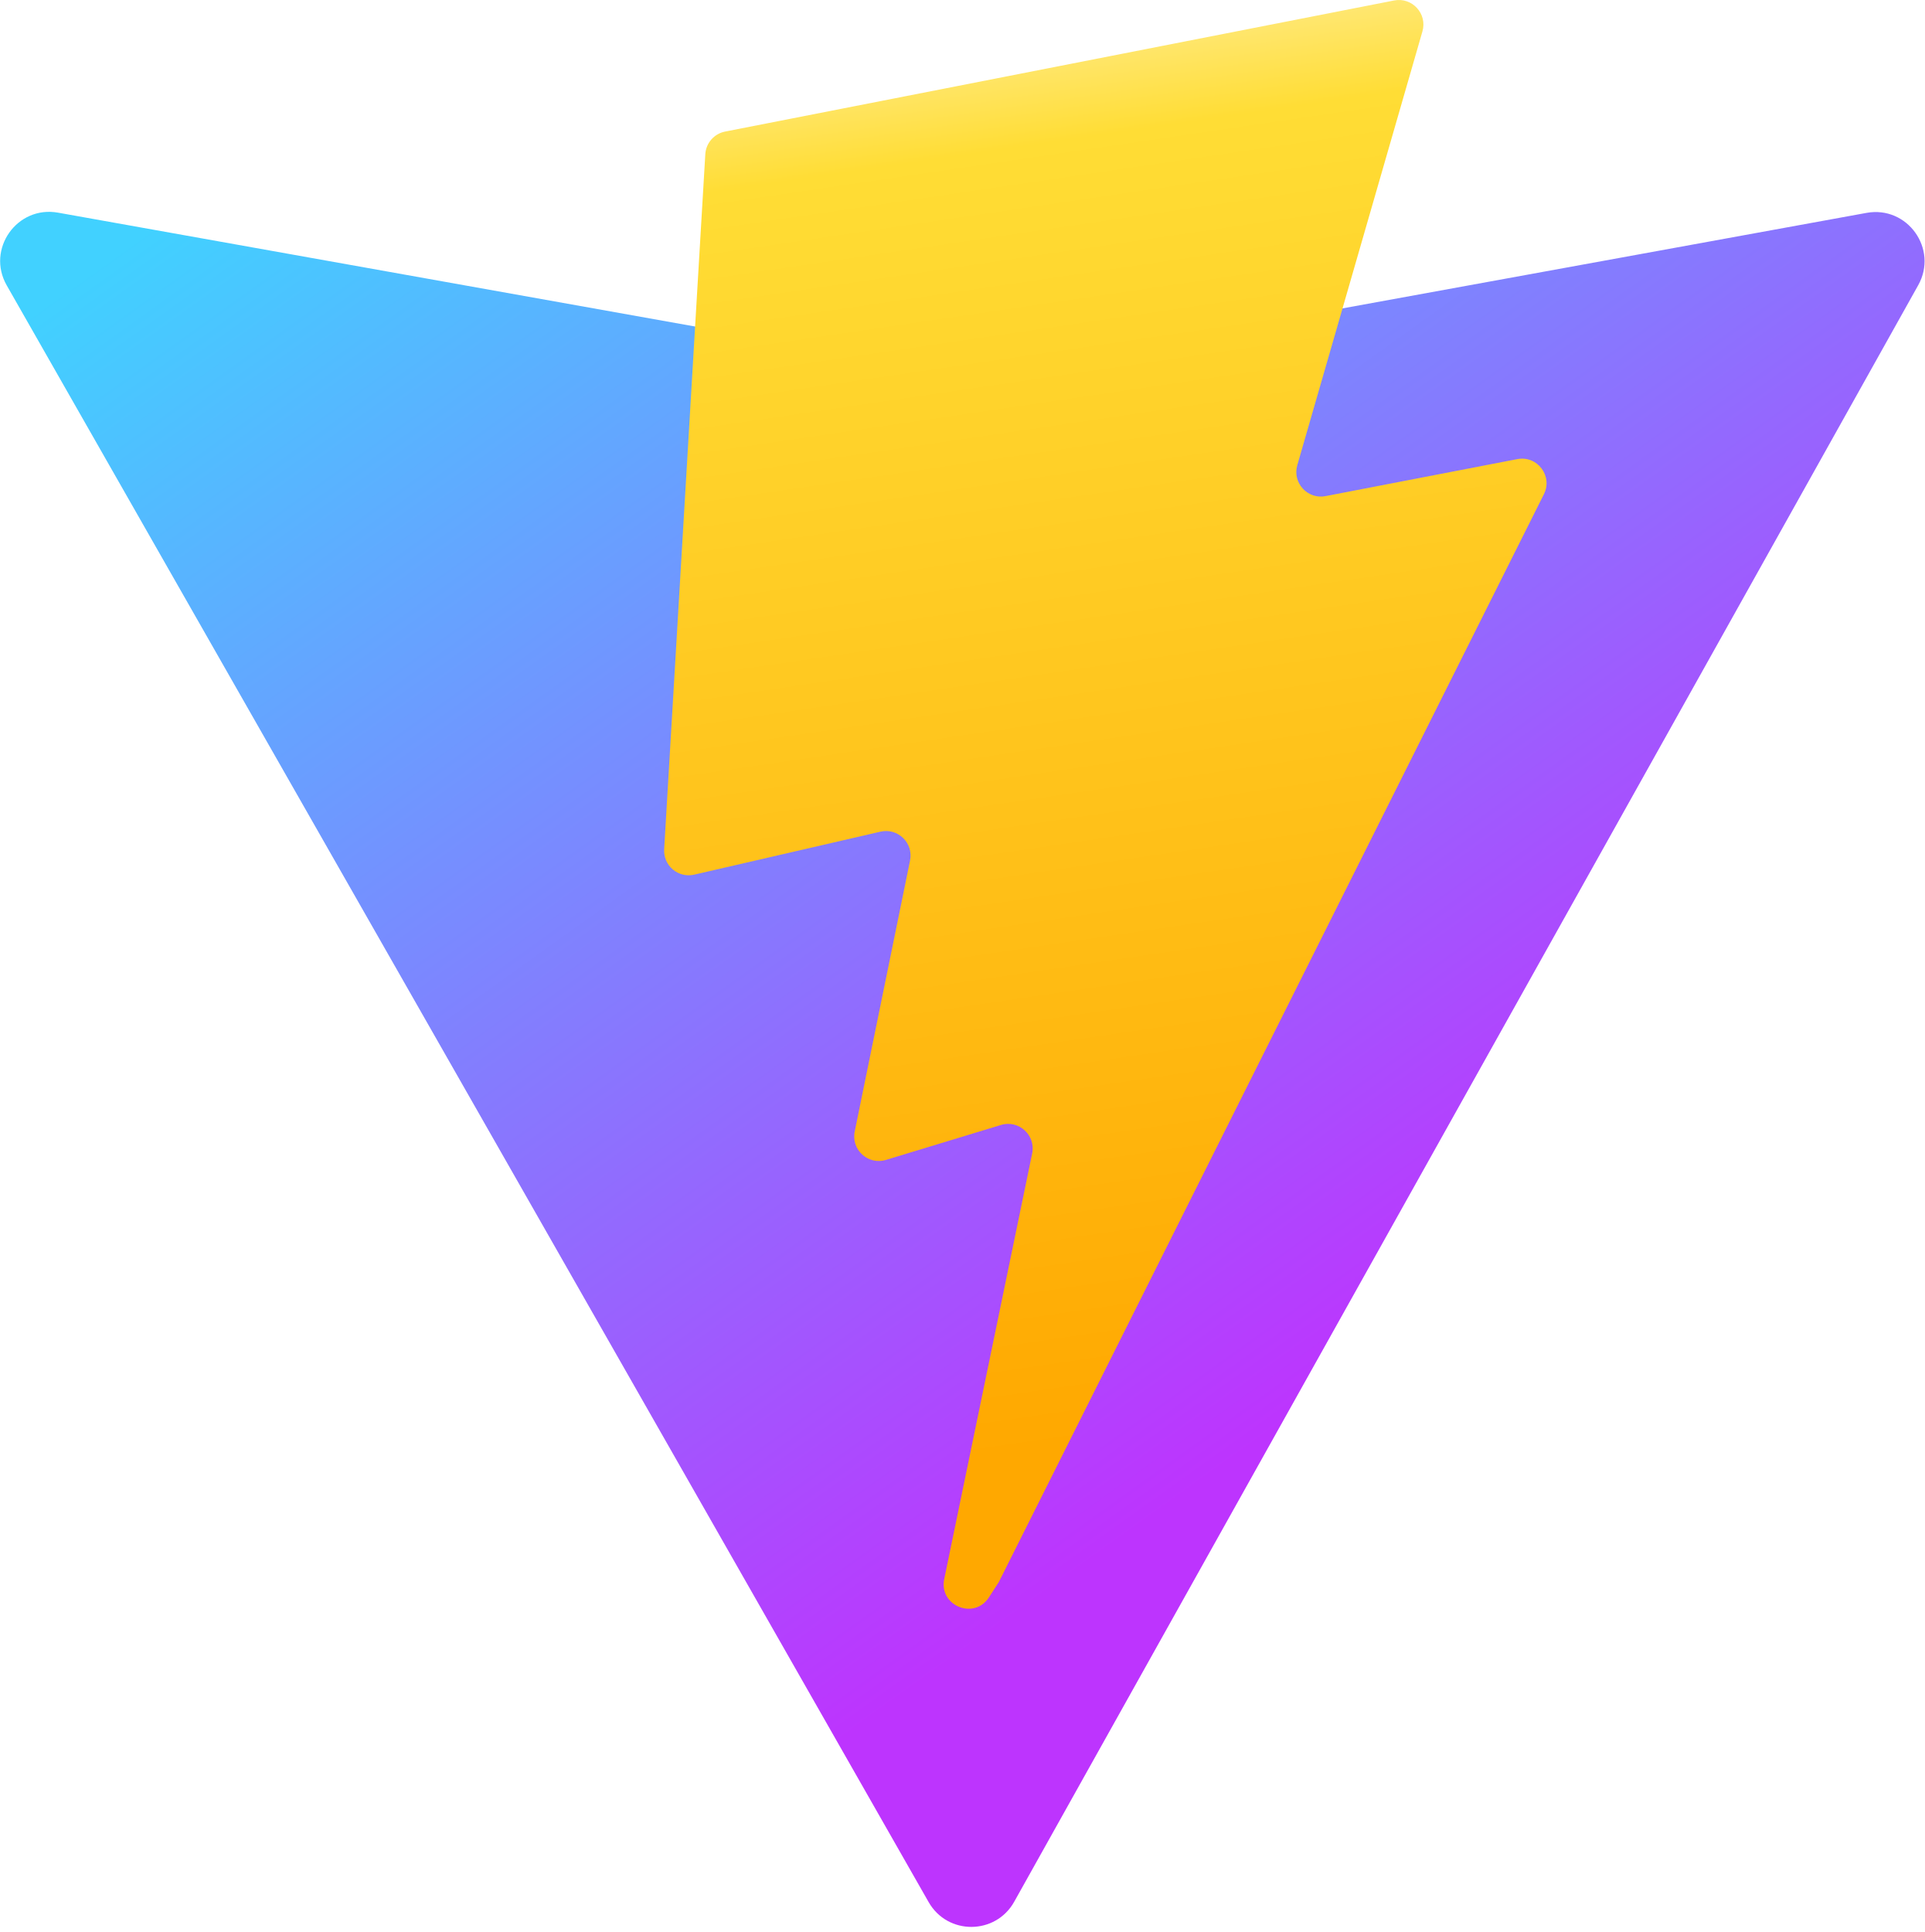
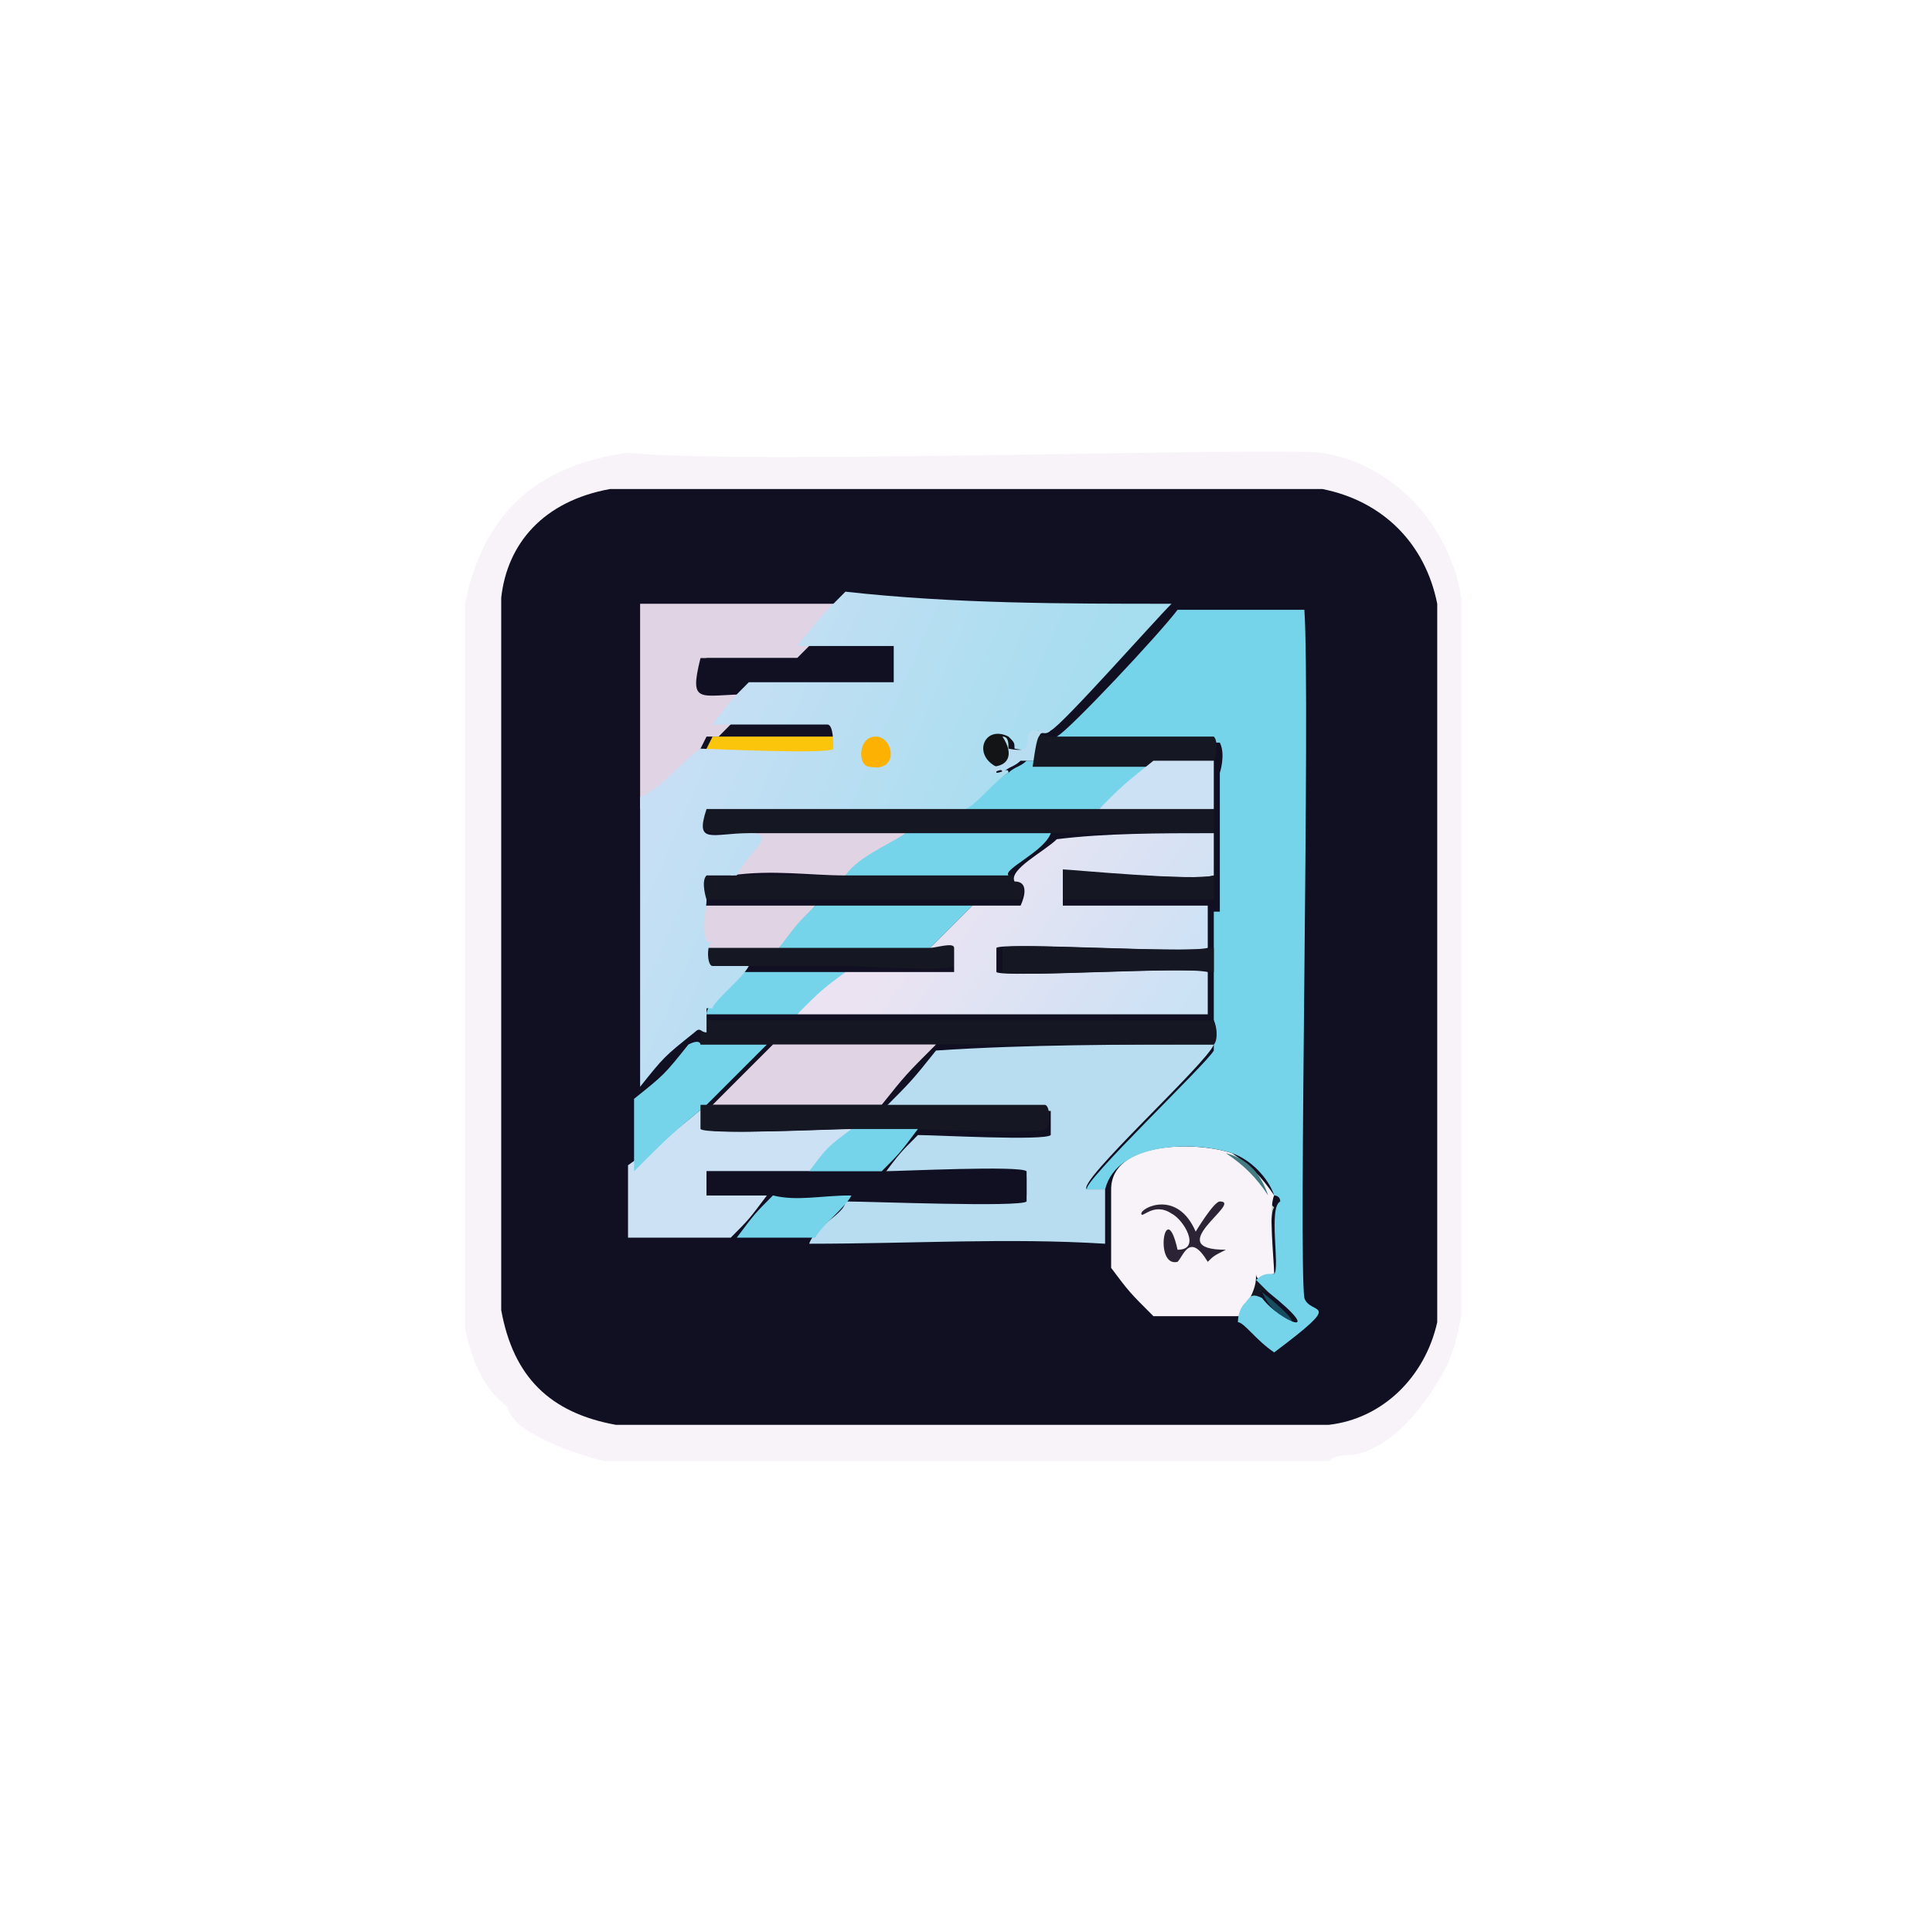
- <svg xmlns="http://www.w3.org/2000/svg" aria-hidden="true" role="img" class="iconify iconify--logos" width="31.88" height="32" preserveAspectRatio="xMidYMid meet" viewBox="0 0 256 257">
-   <defs>
-     <linearGradient id="IconifyId1813088fe1fbc01fb466" x1="-.828%" x2="57.636%" y1="7.652%" y2="78.411%">
-       <stop offset="0%" stop-color="#41D1FF" />
-       <stop offset="100%" stop-color="#BD34FE" />
-     </linearGradient>
-     <linearGradient id="IconifyId1813088fe1fbc01fb467" x1="43.376%" x2="50.316%" y1="2.242%" y2="89.03%">
-       <stop offset="0%" stop-color="#FFEA83" />
-       <stop offset="8.333%" stop-color="#FFDD35" />
-       <stop offset="100%" stop-color="#FFA800" />
-     </linearGradient>
-   </defs>
-   <path fill="url(#IconifyId1813088fe1fbc01fb466)" d="M255.153 37.938L134.897 252.976c-2.483 4.44-8.862 4.466-11.382.048L.875 37.958c-2.746-4.814 1.371-10.646 6.827-9.67l120.385 21.517a6.537 6.537 0 0 0 2.322-.004l117.867-21.483c5.438-.991 9.574 4.796 6.877 9.62Z" />
-   <path fill="url(#IconifyId1813088fe1fbc01fb467)" d="M185.432.063L96.44 17.501a3.268 3.268 0 0 0-2.634 3.014l-5.474 92.456a3.268 3.268 0 0 0 3.997 3.378l24.777-5.718c2.318-.535 4.413 1.507 3.936 3.838l-7.361 36.047c-.495 2.426 1.782 4.5 4.151 3.78l15.304-4.649c2.372-.72 4.652 1.36 4.15 3.788l-11.698 56.621c-.732 3.542 3.979 5.473 5.943 2.437l1.313-2.028l72.516-144.72c1.215-2.423-.88-5.186-3.54-4.672l-25.505 4.922c-2.396.462-4.435-1.77-3.759-4.114l16.646-57.705c.677-2.35-1.37-4.583-3.769-4.113Z" />
+ <svg xmlns="http://www.w3.org/2000/svg" version="1.1" id="Capa_1" x="0px" y="0px" viewBox="0 0 31.9 32" style="enable-background:new 0 0 31.9 32;" xml:space="preserve">
+   <style type="text/css">
+ 	.st0{display:none;}
+ 	.st1{display:inline;fill:#C3B6D0;}
+ 	.st2{display:inline;fill:#E0D3E4;}
+ 	.st3{fill:#F8F3F9;}
+ 	.st4{fill:#111022;}
+ 	.st5{fill:#B8D6C2;}
+ 	.st6{fill:#184C5F;}
+ 	.st7{fill:#151822;}
+ 	.st8{fill:#437B80;}
+ 	.st9{fill:#2C2434;}
+ 	.st10{fill:#75D4E9;}
+ 	.st11{fill:#B9DDF0;}
+ 	.st12{fill:#E0D3E4;}
+ 	.st13{fill:#CDE1F4;}
+ 	.st14{fill:#FBC50C;}
+ 	.st15{fill:#131416;}
+ 	.st16{fill:url(#SVGID_1_);}
+ 	.st17{fill:#FDB102;}
+ 	.st18{fill:url(#SVGID_00000037672622643555807920000010593413899883256455_);}
+ </style>
+   <g>
+     <g id="Background_00000118395330352724515170000008052893450894037147_" class="st0">
+       <path class="st1" d="M31.9,0c0,15.9,0,15.9,0,31.9c-15.9,0-15.9,0-31.9,0C0,16,0,16,0,0C15.9,0,15.9,0,31.9,0z" />
+       <path class="st1" d="M15.6,1.9c0.7,0,1.4,0,2.1,0.1c0.8,0.1,1.5,0.4,2.3,0.4c0.5,0.3,1.1,0.4,1.6,0.5c0.6,0.3,1.1,0.6,1.6,0.8    C23.5,4,23.9,4,24,4.4c0.5-0.1,0.4,0.1,0.6,0.2c0.1,0.1,0.3,0.1,0.3,0.1c0.2,0.1,0.5,0.6,0.6,0.7c0,0,0.2,0.1,0.3,0.2    c0.1,0.1,0.3,0.3,0.3,0.3c0,0,0,0.1,0,0.2c0,0,0.2,0.1,0.2,0.1c0.1,0.1,0,0.2,0,0.2c0,0,0.4-0.1,0.5,0.5c0.3,0.3,0.7,0.6,0.8,1.1    c0.2,0.1,0.5,0.6,0.7,0.8c0,0,0,0.2,0,0.2c0,0,0.1,0.1,0.1,0.1c0.1,0.2,0.2,0.6,0.3,0.8c0,0.1,0.1,0.1,0.2,0.2    c0.1,0.2,0.2,0.7,0.4,1.1c0,0.3,0.2,0.7,0.3,1c0,0,0,0.3,0.1,0.7c0,0,0.1,0.2,0.2,0.7c0,0.1,0,0.3,0,0.4c0,0.2,0.1,0.4,0.2,0.5    c0,0.2,0,0.3,0,0.3c0,0,0.1,0.1,0.1,0.2c0.1,0.7,0,1.7-0.1,2.4c0,0.1-0.2,0.6-0.1,1c-0.2,0.5-0.2,1.1-0.5,1.6c0,0.1,0,0.4,0,0.4    c-0.4,1.2-1.1,2.3-1.6,3.4c-0.3,0.1-0.4,0.6-0.5,0.8c-0.2,0.3-0.4,0.3-0.6,0.7c-0.4,0.1-0.6,0.6-1,0.8c-1,1.1-2,1.9-3.3,2.5    c-0.7,0.2-1.5,0.6-2.2,0.8c-0.1,0-0.2,0-0.2-0.1c-0.4,0.3-0.8,0.3-1.2,0.4c-0.1,0-0.5,0.2-1.1,0.1c-0.9,0.2-2.8,0.2-3.7,0    c-0.2,0-0.2,0-0.4,0.1c-0.6-0.4-0.7-0.2-1.2-0.2c-0.3-0.3-1.2-0.5-1.7-0.6c-0.5-0.2-1-0.5-1.6-0.6c-0.3-0.3-1-0.6-1.2-0.7    C7.6,27.4,7,27,6.5,26.4c-0.2,0.1-1.2-1-1.3-1.1C5.2,25.2,5.1,25,5.1,25c-0.1-0.1-0.4,0.1-0.5-0.6c-0.4-0.1-0.2,0-0.4-0.3    C4.2,23.9,4,24,4,23.8c0.2-0.1-0.2-0.4-0.3-0.5c-0.2-0.3,0-0.9-0.2-0.8c0,0,0,0.1-0.1,0.1c-0.1,0-0.5-1.1-0.6-1.1    c0-0.3-0.3-0.7-0.2-0.9c-0.3-0.5-0.2-1.2-0.6-1.7c-0.1-1.5-0.1-1.5-0.2-3c0,0-0.1-0.2-0.1-0.2c0-0.3,0.2-2.7,0.3-3.1    c0.1-0.1,0-0.3,0.2-0.3c0-0.5,0.3-1,0.3-1.5C2.8,10.4,3,10,3.1,9.6C3.4,9.3,3.4,9,3.5,8.9c0.1-0.1,0.7-1.1,0.8-1.2    c0.1-0.2,0.7-0.8,1-1.2c1.1-1,2.1-2.1,3.5-2.7c0.2-0.5,0.4,0,0.7-0.5c0,0,0.1,0.2,0.4-0.2c0.4,0.1,0.6-0.3,1-0.3    c0.2-0.3,0.3,0,0.5-0.2c0.5,0.1,0.6-0.2,0.7-0.2c0.2-0.1,1,0.1,1.5-0.3c0.3-0.1,0.7,0.2,1-0.1C15.1,2,15.5,1.9,15.6,1.9z" />
+       <path class="st2" d="M23.8,22.9c0.2-0.3,0.3-0.6,0.4-1c0-6,0-6,0-11.9c-0.2-1.2-1.1-2.2-2.3-2.4c-0.9-0.1-9.6,0.1-11.5,0    C8.9,7.7,8,8.5,7.7,10c0,6,0,6,0,12c0.1,0.5,0.3,1,0.7,1.4c-0.1,0-0.3-0.1-0.4-0.2c-0.1,0-0.9-0.8-0.9-0.9c-0.4-0.5-0.6-1.4-1-1.5    C6.3,21,6,20.2,6,20.2c-0.1-0.2-0.3,0.1-0.3-0.6C6,19,5.4,18.9,5.4,18.8c-0.1-0.3,0.2-0.4,0.2-0.5c0-0.2,0-0.2-0.1-0.4    c-0.3-0.5-0.2-3.3-0.1-3.8c0,0,0.1,0,0.1,0c0.1-0.7,0.3-1.5,0.6-2.2c0-0.1,0.1-0.2,0.2-0.2c0-0.1,0.1-0.5,0.2-0.7    c0-0.1,0.2-0.1,0.2-0.5C7.1,10,7,9.7,7.1,9.7c0.2-0.3,0.5-0.5,0.5-0.9C8,8.7,7.8,8.1,8.2,8.2c0-0.2,0.4-0.5,0.6-0.7    c0,0,0.2,0,0.2-0.1c0,0,0.2-0.4,0.7-0.3c0.6-0.5,1.4-0.6,2.1-1c0.2,0,0.5,0,0.7-0.2c0.4,0,0.4,0,0.8-0.1c0.5-0.4,1.3-0.1,1.9-0.5    c0.4,0,0.4,0,0.9,0.1c0.3-0.4,0.9-0.2,1.2,0c0.7-0.2,0.8,0.2,0.8,0.2c0.2-0.1,0.5-0.1,0.7,0c0.2,0,0.2,0.4,0.7,0.2    C20.3,6,21,6.4,21.7,6.7c0.2,0.5,0.4-0.2,0.7,0.6c0.2-0.2,0.9,0.6,0.9,0.8c0.2,0,0.5,0.4,0.6,0.6c0.1,0.1,0.3,0.1,0.2,0.3    c0.3,0,0.1,0.1,0.2,0.3c0.1,0.1,0.2,0.2,0.2,0.3c0.3,0.5,0.6,1.2,1,1.7c0.2,0.5,0.4,0.9,0.5,1.4c0,0,0.2,0.1,0.1,0.4    c0.3,0.6,0.2,1.3,0.4,1.9c-0.1,1,0,2.1-0.2,3.1c-0.2,0.6-0.2,0.6-0.3,1.2c-0.3,0.6-0.4,1.3-0.8,1.9C25,21.6,24.8,22,24.8,22    c-0.1,0.1-0.4,0.1-0.4,0.4C24.2,22.5,24.1,22.9,23.8,22.9z" />
+       <path class="st2" d="M22.4,24.1c-0.1,0.6-0.7,0.6-1.2,0.9c-0.2,0.1-0.9,0.6-1,0.6c0,0-0.4,0.1-0.5,0.1c-0.1,0-0.2,0.2-0.2,0.2    c-1,0.3-1.4,0.3-2.1,0.3c-0.3,0-1,0.2-1.2,0.2c-0.2,0-0.6-0.1-0.8-0.1c0,0-0.3,0.1-0.4,0.1c0,0-0.2-0.2-0.6-0.1    c-0.2-0.1-0.6-0.1-0.8-0.2c-0.2,0-0.7-0.1-0.8-0.1c-0.3-0.1-0.8-0.4-1-0.4c-0.3-0.1-0.6,0.1-0.8-0.3c-0.3,0.1-0.5-0.5-1.3-0.8    c-0.2-0.2-0.6-0.5-0.7-0.7c0,0-0.3,0-0.3-0.2c0.3,0.3,1,0.5,1.4,0.6c6,0,6,0,12,0C22.1,24.2,22.3,24.2,22.4,24.1z" />
+     </g>
+     <g>
+       <path class="st3" d="M23.8,22.9c-0.3,0.5-0.8,1.1-1.4,1.2c-0.1,0-0.3,0-0.4,0.1c-6,0-6,0-12,0c-0.4-0.1-1-0.3-1.4-0.6    c0,0-0.2-0.2-0.2-0.3C8,23,7.8,22.5,7.7,22c0-6,0-6,0-12C8,8.5,8.9,7.7,10.4,7.5c1.9,0.2,10.6-0.1,11.5,0c1.2,0.2,2.1,1.2,2.3,2.4    c0,6,0,6,0,11.9C24.1,22.3,24,22.6,23.8,22.9z" />
+       <path class="st4" d="M10.1,8.1c5.9,0,5.9,0,11.8,0c1,0.2,1.7,0.9,1.9,1.9c0,6,0,6,0,11.9c-0.2,0.9-0.9,1.6-1.8,1.7    c-5.9,0-5.9,0-11.8,0c-1.1-0.2-1.7-0.8-1.9-1.9c0-5.9,0-5.9,0-11.8C8.4,9,9,8.3,10.1,8.1z" />
+       <g>
+         <g>
+           <path class="st5" d="M21,21.2c0-0.3-0.1-1.2,0-1.3c0,0,0,0,0,0c0,0,0.1,0.1,0.1,0.1C21,20.1,21.1,21,21,21.2      C21.1,21.2,21,21.1,21,21.2z" />
+           <g>
+             <path class="st6" d="M20.9,21.4C21.9,22.2,21.1,21.9,20.9,21.4C20.7,21.3,20.8,21.3,20.9,21.4z" />
+             <path class="st7" d="M20.8,21.2c0,0,0.1,0.1,0.2,0.2c-0.1,0-0.2-0.1-0.1,0.1c-0.2-0.1-0.2,0.1-0.3,0.1c0-0.1,0-0.2,0.1-0.4       c0,0,0,0,0,0C20.7,21.2,20.7,21.2,20.8,21.2z" />
+           </g>
+           <g>
+             <path class="st3" d="M20.4,19.1c0.3,0.2,0.5,0.4,0.7,0.7c-0.1,0.2,0,1.1,0,1.3c0,0-0.1,0-0.2,0.1c0,0-0.1,0-0.1-0.1       c0,0,0,0,0,0c0,0.1,0,0.2-0.1,0.4c0,0-0.1,0.1-0.1,0.3c-0.7,0-0.7,0-1.5,0c-0.4-0.4-0.4-0.4-0.7-0.8c0-0.1,0-0.3,0-0.4       c0-0.2,0-0.8,0-0.9C18.4,18.9,19.8,18.9,20.4,19.1z" />
+             <path class="st8" d="M21,19.8C21,19.8,21,19.8,21,19.8c-0.2-0.3-0.4-0.5-0.7-0.7C20.7,19.2,20.9,19.5,21,19.8z" />
+             <path class="st9" d="M20.2,19.9c0.4,0-1,0.8,0.1,0.8c-0.2,0.1-0.2,0.1-0.3,0.2c-0.3-0.5-0.4-0.1-0.5,0c-0.4,0.1-0.2-1.1,0-0.2       c0.4,0,0.1-0.5-0.1-0.6c-0.3-0.2-0.5,0.1-0.5,0c0-0.1,0.6-0.4,0.9,0.3C19.8,20.4,20.1,19.9,20.2,19.9z" />
+           </g>
+         </g>
+         <g>
+           <path class="st10" d="M20.5,21.9c0-0.2,0.1-0.3,0.1-0.3c0.1-0.1,0.1-0.2,0.3-0.1c0.3,0.4,1.1,0.7,0.1-0.1c0,0-0.1-0.1-0.2-0.2      c0.1-0.1,0.2-0.1,0.2-0.1c0,0,0.1,0,0.1,0c0.1-0.1-0.1-1.1,0.1-1.2c0-0.1-0.1-0.1-0.1-0.1c-0.1-0.3-0.4-0.6-0.7-0.7      c-0.6-0.2-1.9-0.2-2.1,0.6c-0.2,0-0.2,0-0.3,0c-0.1-0.1,2-2.1,2.1-2.3c0,0,0,0,0-0.1c0.1-0.2,0-0.4,0-0.4c0-0.3,0-0.5,0-0.7      c0-0.1,0-0.3,0-0.4c0-0.2,0-0.5,0-0.7c0,0,0.1,0,0.1,0c0-0.1,0-0.3,0-0.4c0-0.2,0-0.5,0-0.7c0-0.1,0-0.3,0-0.4      c0-0.3,0-0.5,0-0.8c0,0,0.1-0.3,0-0.5c-0.9,0-1.8,0-2.7,0c0,0,0,0,0-0.1c0.2-0.1,1.7-1.7,2-2.1c0.2,0,2,0,2.1,0      c0.1,1.5-0.1,10.8,0,11.4c0.1,0.3,0.7,0-0.5,0.9C20.8,22.2,20.6,21.9,20.5,21.9z" />
+           <path class="st11" d="M20.1,17.3C20.1,17.3,20.1,17.3,20.1,17.3c-0.1,0.3-2.3,2.3-2.1,2.4c0.2,0,0.2,0,0.3,0c0,0.1,0,0.8,0,0.9      c-1.6-0.1-3.2,0-4.9,0c0.1-0.3,0.6-0.5,0.6-0.7c0.4,0,2.9,0.1,3,0c0,0,0-0.4,0-0.4c-0.1-0.1-2.1,0-2.4,0      c0.3-0.4,0.3-0.4,0.6-0.7c0.3,0,2.1,0.1,2.2,0c0,0,0-0.4,0-0.4c-0.9,0-1.9,0-2.8,0c0.5-0.5,0.5-0.5,0.9-1      C17,17.3,18.6,17.3,20.1,17.3z" />
+           <path class="st12" d="M14,10c-0.4,0.5-0.4,0.5-0.8,0.9c-0.5,0-1,0-1.5,0c-0.2,0.7,0,0.5,0.8,0.6c-0.3,0.4-0.3,0.4-0.6,0.7      c-0.1,0-0.1,0-0.2,0c0,0-0.1,0.2-0.1,0.2c-0.1,0.1,0,0.1,0,0.2c-0.3,0.2-0.7,0.7-1,0.8c0-1.1,0-2.2,0-3.4C11.7,10,12.9,10,14,10      z" />
+           <path class="st13" d="M11.7,18.3c0,0.1,0,0.4,0,0.4c0.1,0.1,2.1,0,2.4,0c-0.3,0.4-0.3,0.4-0.7,0.7c-0.2,0-1.6,0-1.7,0      c0,0,0,0.4,0,0.4c0,0,0.9,0,1,0c-0.3,0.4-0.3,0.4-0.6,0.7c-0.6,0-1.1,0-1.7,0c0-0.4,0-0.8,0-1.2C11.1,18.8,11.1,18.8,11.7,18.3z      " />
+           <path class="st10" d="M11.6,17.3c0.3,0,0.7,0,1.1,0c-0.5,0.5-0.5,0.5-1,1c0,0,0,0,0,0c-0.6,0.5-0.6,0.5-1.2,1.1      c0-0.4,0-0.8,0-1.2c0.5-0.4,0.5-0.4,0.9-0.9C11.6,17.2,11.6,17.3,11.6,17.3z" />
+           <path class="st10" d="M14.1,19.8c-0.1,0.2-0.5,0.5-0.6,0.7c-0.4,0-0.9,0-1.3,0c0.3-0.4,0.3-0.4,0.6-0.7      C13.2,19.9,13.6,19.8,14.1,19.8z" />
+           <path class="st7" d="M11.8,16.9c0.1,0,1.1,0,1.5,0c2.3,0,4.6,0,6.8,0c0,0,0.1,0.3,0,0.4c-1.5,0-3.1,0-4.6,0c-0.9,0-1.8,0-2.8,0      c-0.4,0-0.7,0-1.1,0c0-0.1,0-0.4,0-0.4C11.7,16.8,11.7,16.9,11.8,16.9z" />
+           <path class="st7" d="M16,13.4c1.1,0,1.1,0,2.2,0c1,0,1,0,1.9,0c0,0.1,0,0.3,0,0.4c-0.9,0-1.8,0-2.7,0c-0.8,0-1.6,0-2.4,0      c-0.9,0-1.8,0-2.6,0c-0.6,0-0.9,0.1-0.7-0.4C13.8,13.4,13.8,13.4,16,13.4z" />
+           <path class="st7" d="M12.2,14.5c0.6,0,1.2,0,1.9,0c0.6,0,2.5,0,2.7,0c0.3,0,0.1,0.4,0.1,0.4c0,0-0.6,0-0.8,0c-0.9,0-1.7,0-2.6,0      c-0.6,0-1.2,0-1.8,0c0,0-0.1-0.3,0-0.4C11.9,14.5,12,14.5,12.2,14.5z" />
+           <path class="st7" d="M15.4,15.6c0.1,0,0.3,0,0.4,0c0,0,0,0.4,0,0.4c-0.1,0.1-1.5,0-1.8,0c-0.6,0-1.1,0-1.7,0c-0.1,0-0.6,0-0.6,0      c0,0-0.1-0.5,0-0.4c0.1,0,1,0,1.2,0C13.8,15.7,14.6,15.6,15.4,15.6z" />
+           <path class="st4" d="M13.2,10.9c0.5,0,1.1,0,1.6,0c0,0.3,0,0.3,0,0.6c-0.8,0-1.6,0-2.4,0c-0.8,0-1,0.2-0.8-0.6      C12.2,10.9,12.7,10.9,13.2,10.9z" />
+           <path class="st10" d="M19.1,12.6c-0.4,0.4-0.4,0.4-0.9,0.8c-1.1,0-1.1,0-2.2,0c0.2-0.2,0.5-0.5,0.7-0.6c0.1-0.1,0.2-0.1,0.3-0.2      c0.1,0,0.1,0,0.3,0C18.1,12.6,18.1,12.6,19.1,12.6z" />
+           <path class="st12" d="M15,13.8c-0.3,0.3-0.8,0.5-1,0.7c-0.6,0-1.2-0.1-1.9,0c0.2-0.4,0.7-0.7,0.2-0.7      C13.3,13.8,14.2,13.8,15,13.8z" />
+           <path class="st10" d="M14,16.1c-0.4,0.4-0.4,0.4-0.8,0.7c-0.3,0-1.4,0-1.5,0c0-0.2,0.4-0.5,0.6-0.7C12.9,16.1,13.5,16.1,14,16.1      z" />
+           <path class="st12" d="M13.5,15c-0.3,0.4-0.3,0.4-0.6,0.7c-0.2,0-1.1,0-1.2,0c0,0,0,0-0.1,0c0-0.2,0-0.4,0-0.7      C12.3,15,12.9,15,13.5,15z" />
+           <path class="st14" d="M11.9,12.2c0.1,0,1.8,0,1.9,0c0.1,0,0.1,0.4,0.1,0.4c-0.1,0.1-2.1,0.1-2.2,0c-0.1,0,0-0.2,0-0.2      c0,0,0.1-0.2,0.1-0.2C11.8,12.2,11.8,12.2,11.9,12.2z" />
+           <path class="st15" d="M16.7,12.2c0.1,0.2,0,0.5-0.2,0.5C16,12.5,16.2,12,16.7,12.2z" />
+           <g>
+             <linearGradient id="SVGID_1_" gradientUnits="userSpaceOnUse" x1="11.279" y1="12.482" x2="16.655" y2="14.795">
+               <stop offset="0" style="stop-color:#C7DFF4" />
+               <stop offset="1" style="stop-color:#A6DDEF" />
+             </linearGradient>
+             <path class="st16" d="M19.4,10c-0.3,0.3-1.8,2-2,2.1c-0.1,0.1-0.2,0-0.2,0c-0.2,0.1,0.1,0.4-0.4,0.3c0-0.1,0-0.1-0.1-0.2       c-0.4-0.2-0.6,0.3-0.2,0.5c0,0,0,0.1,0,0.1c0.1,0,0.2-0.1,0.2,0c-0.2,0.1-0.5,0.5-0.7,0.6c-2.2,0-2.2,0-4.3,0       c-0.2,0.6,0.1,0.4,0.7,0.4c0.5,0,0,0.3-0.2,0.7c-0.2,0-0.3,0-0.5,0c-0.1,0.1,0,0.4,0,0.4c0,0.2-0.1,0.4,0,0.7       c0.1,0,0.1,0,0.1,0c-0.1,0-0.1,0.4,0,0.4c0,0,0.5,0,0.6,0c-0.1,0.2-0.6,0.6-0.6,0.7c0,0-0.1,0-0.1,0c0,0,0,0.3,0,0.4       c-0.1,0-0.1-0.1-0.2,0c-0.5,0.4-0.5,0.4-0.9,0.9c0-1.6,0-3.2,0-4.8c0.3-0.1,0.7-0.6,1-0.8c0,0,0-0.1,0-0.2c0,0.1,0,0.2,0,0.2       c0.1,0,2.2,0.1,2.2,0c0-0.1,0-0.4-0.1-0.4c-0.1,0-1.8,0-1.9,0c0.3-0.4,0.3-0.4,0.6-0.7c0.8,0,1.6,0,2.4,0c0-0.3,0-0.3,0-0.6       c-0.5,0-1.1,0-1.6,0c0.4-0.5,0.4-0.5,0.8-0.9C15.8,10,17.6,10,19.4,10z" />
+             <path class="st17" d="M14.5,12.2c0.3,0,0.4,0.6-0.1,0.5C14.2,12.7,14.2,12.2,14.5,12.2z" />
+           </g>
+           <path class="st11" d="M17.4,12.1C17.4,12.1,17.4,12.1,17.4,12.1c-0.2,0.1-0.2-0.1-0.2,0.5c-0.1,0-0.1,0-0.3,0      c-0.1,0.1-0.2,0.1-0.3,0.2c0-0.1-0.1,0-0.2,0c0,0,0-0.1,0-0.1c0.3,0,0.4-0.2,0.2-0.5c0.1,0,0.1,0.1,0.1,0.2      c0.5,0.1,0.2-0.2,0.4-0.3C17.2,12.1,17.3,12.1,17.4,12.1z" />
+           <linearGradient id="SVGID_00000183231702544894832170000004378273715950865540_" gradientUnits="userSpaceOnUse" x1="15.559" y1="14.545" x2="19.307" y2="17.169">
+             <stop offset="0" style="stop-color:#ECE3F2" />
+             <stop offset="1" style="stop-color:#CBE2F5" />
+           </linearGradient>
+           <path style="fill:url(#SVGID_00000183231702544894832170000004378273715950865540_);" d="M20.1,13.8c0,0.2,0,0.5,0,0.7      c-0.3,0.1-2.4-0.1-2.5,0c0,0,0,0.4,0,0.5c1.2,0,1.2,0,2.4,0c0,0.2,0,0.5,0,0.7c-0.4,0.1-3.4-0.1-3.5,0c0,0,0,0.4,0,0.4      c0.1,0.1,3.1-0.1,3.5,0c0,0.3,0,0.5,0,0.7c-2.3,0-4.6,0-6.8,0c0.4-0.4,0.4-0.4,0.8-0.7c0.2,0,1.7,0,1.8,0c0,0,0-0.4,0-0.4      c0-0.1-0.3,0-0.4,0c0.3-0.3,0.3-0.3,0.7-0.7c0.1,0,0.7,0,0.8,0c0,0,0.2-0.4-0.1-0.4c-0.1-0.2,0.5-0.5,0.7-0.7      C18.3,13.8,19.2,13.8,20.1,13.8z" />
+           <path class="st7" d="M20.1,15.7c0,0.1,0,0.3,0,0.4c-0.4-0.1-3.4,0.1-3.5,0c0,0,0-0.4,0-0.4C16.7,15.6,19.7,15.8,20.1,15.7z" />
+           <path class="st7" d="M17.4,12.2c0.9,0,1.8,0,2.7,0c0.1,0.1,0,0.4,0,0.5c-0.5,0-0.5,0-1.1,0c-0.9,0-0.9,0-1.9,0      C17.2,12,17.2,12.2,17.4,12.2z" />
+           <path class="st13" d="M20.1,12.6c0,0.3,0,0.5,0,0.8c-1,0-1,0-1.9,0c0.4-0.4,0.4-0.4,0.9-0.8C19.6,12.6,19.6,12.6,20.1,12.6z" />
+           <path class="st7" d="M20.1,14.5c0,0.1,0,0.3,0,0.4c0,0-0.1,0-0.1,0c-1.2,0-1.2,0-2.4,0c0,0,0-0.4,0-0.5      C17.7,14.4,19.8,14.6,20.1,14.5z" />
+           <path class="st12" d="M15.5,17.3c-0.5,0.5-0.5,0.5-0.9,1c-0.9,0-1.9,0-2.8,0c0.5-0.5,0.5-0.5,1-1C13.6,17.3,14.5,17.3,15.5,17.3      z" />
+           <path class="st7" d="M14.5,18.3c0.9,0,1.9,0,2.8,0c0.1,0,0.1,0.4,0,0.4c-0.1,0.1-1.9,0-2.2,0c-0.4,0-0.7,0-1.1,0      c-0.3,0-2.3,0.1-2.4,0c0,0,0-0.4,0-0.4c0,0,0,0,0,0C12.7,18.3,13.6,18.3,14.5,18.3z" />
+           <path class="st4" d="M13.4,19.4c0.4,0,0.8,0,1.2,0c0.3,0,2.3-0.1,2.4,0c0,0,0,0.4,0,0.4c-0.1,0.1-2.6,0-3,0c-0.4,0-0.9,0-1.3,0      c-0.1,0-1,0-1,0c0,0,0-0.4,0-0.4C11.8,19.4,13.2,19.4,13.4,19.4z" />
+           <path class="st10" d="M15.2,18.7c-0.3,0.4-0.3,0.4-0.6,0.7c-0.4,0-0.8,0-1.2,0c0.3-0.4,0.3-0.4,0.7-0.7      C14.4,18.7,14.8,18.7,15.2,18.7z" />
+           <path class="st10" d="M17.4,13.8c-0.1,0.3-0.8,0.6-0.7,0.7c-0.2,0-2.1,0-2.7,0c0.2-0.3,0.7-0.5,1-0.7      C15.8,13.8,16.6,13.8,17.4,13.8z" />
+           <path class="st10" d="M16.1,15c-0.3,0.3-0.3,0.3-0.7,0.7c-0.8,0-1.7,0-2.5,0c0.3-0.4,0.3-0.4,0.6-0.7C14.4,15,15.2,15,16.1,15z" />
+         </g>
+       </g>
+     </g>
+   </g>
</svg>
